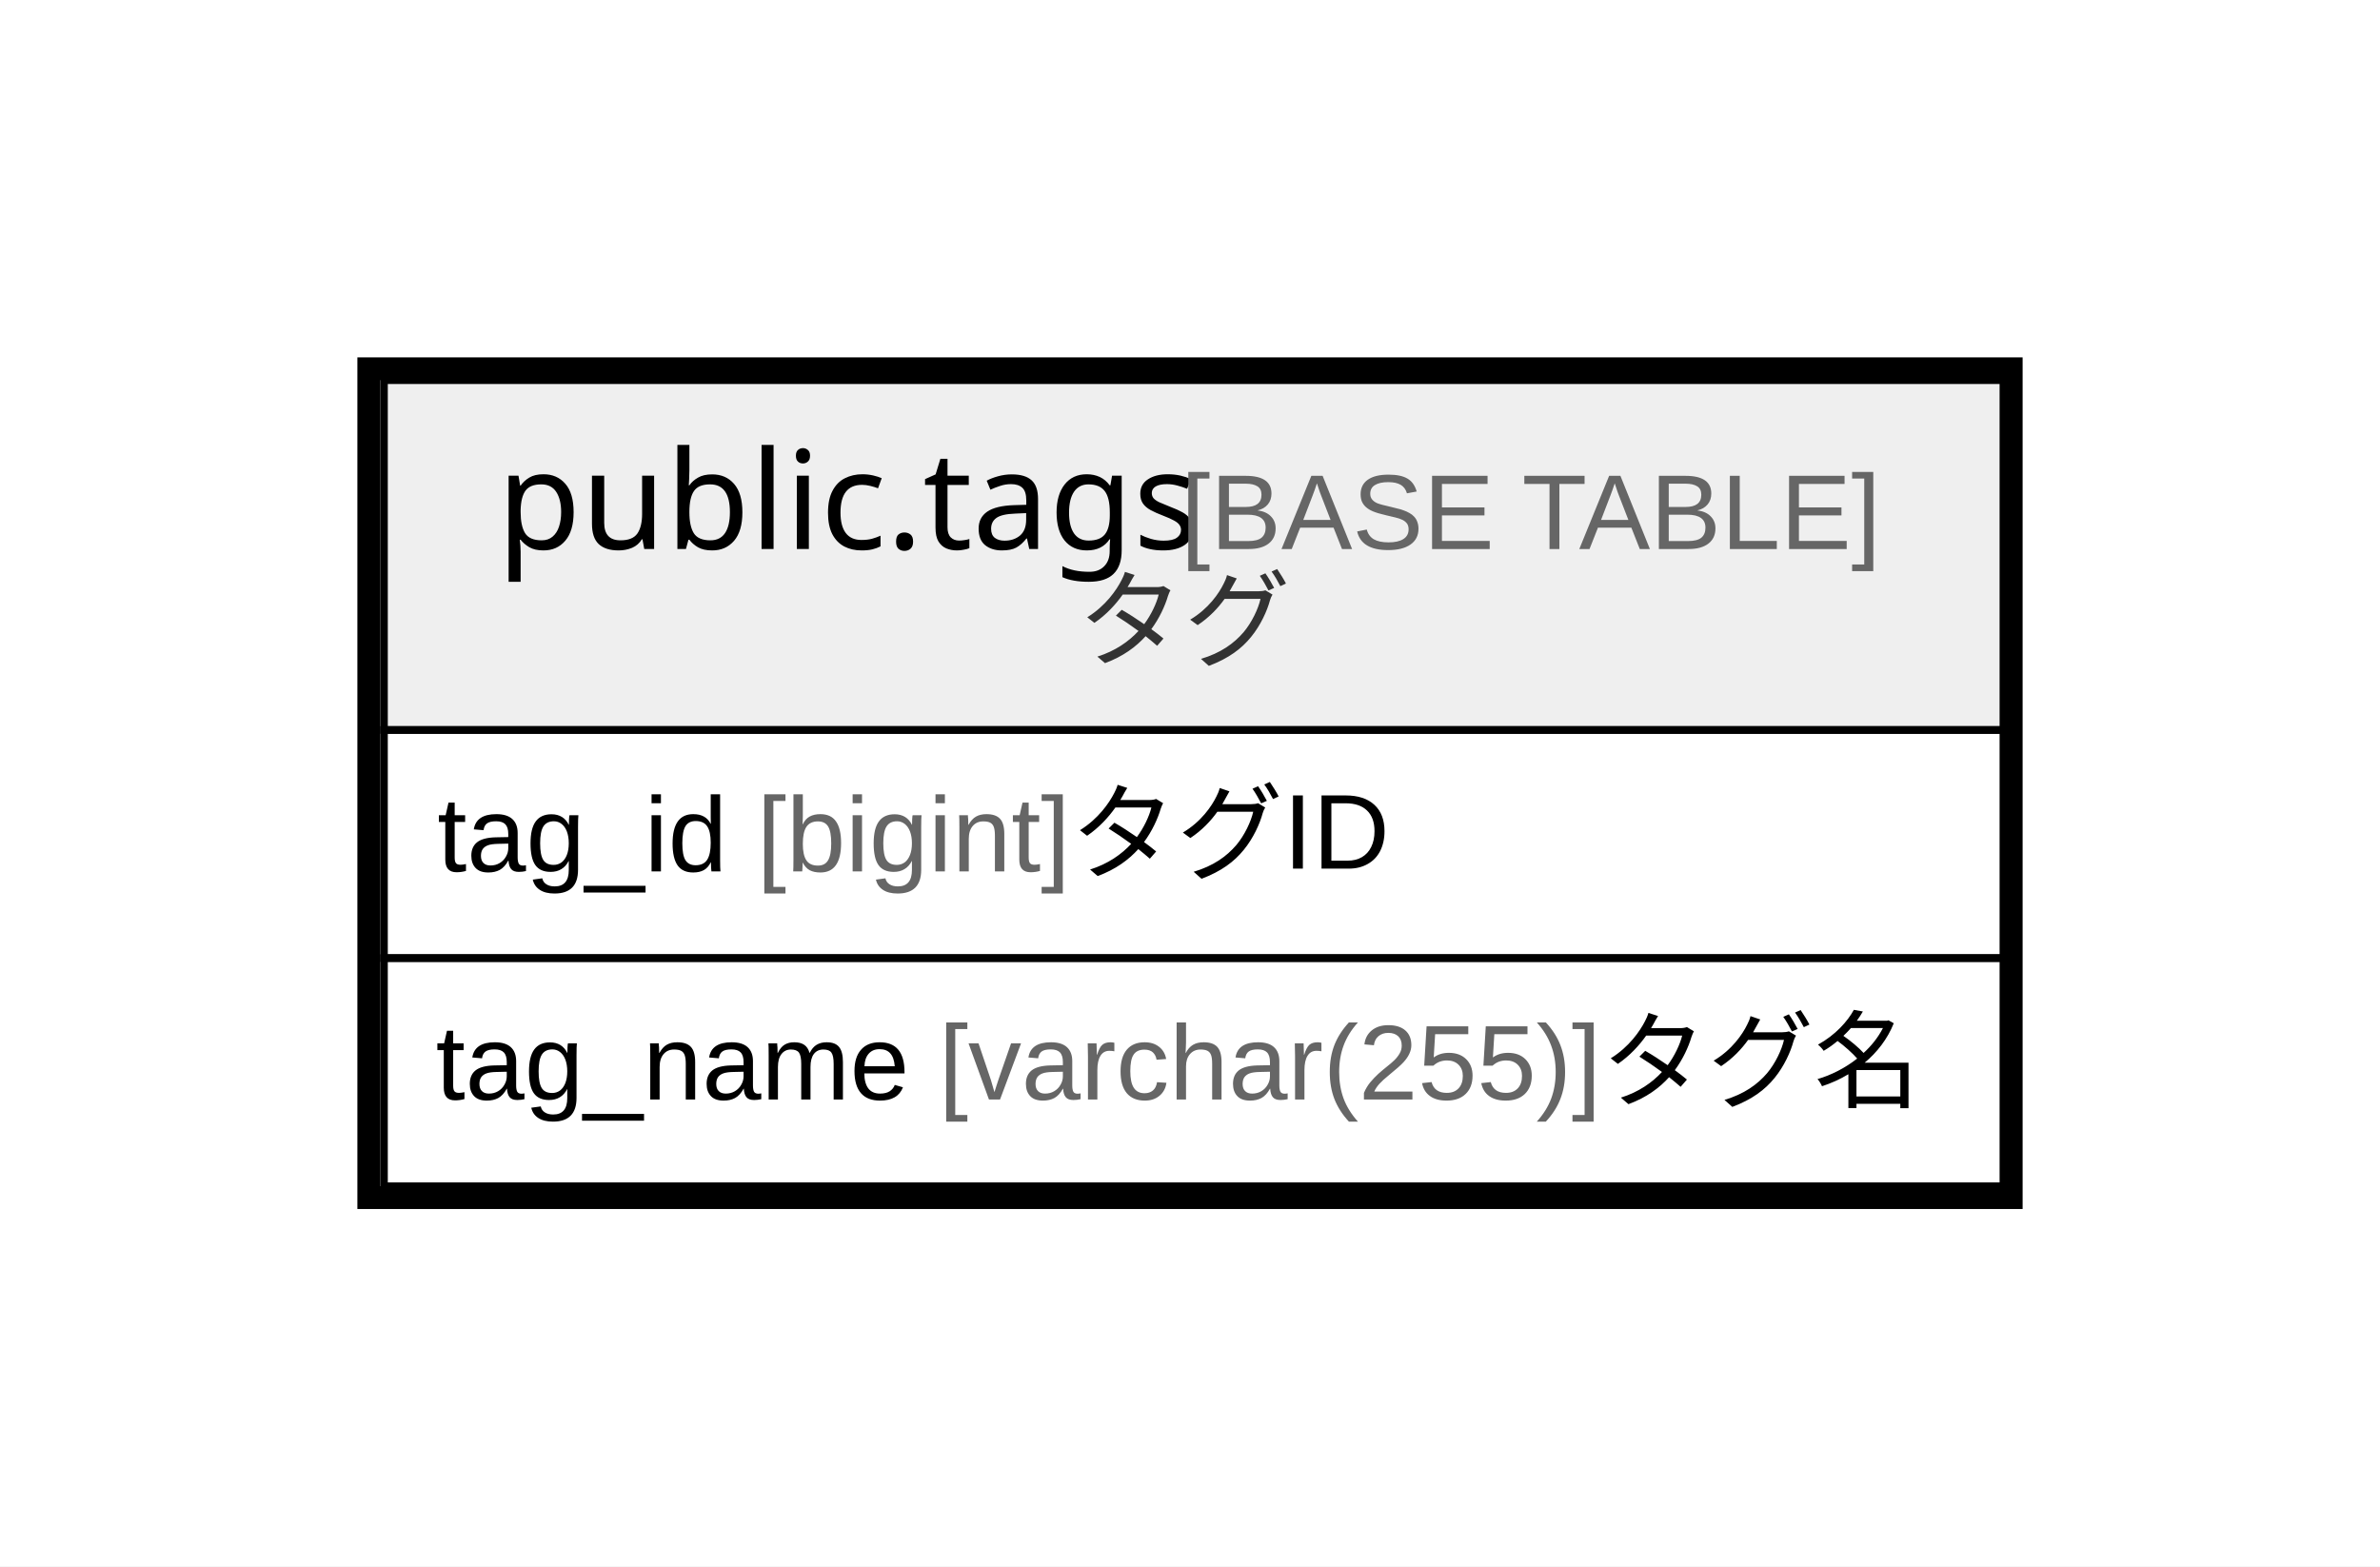
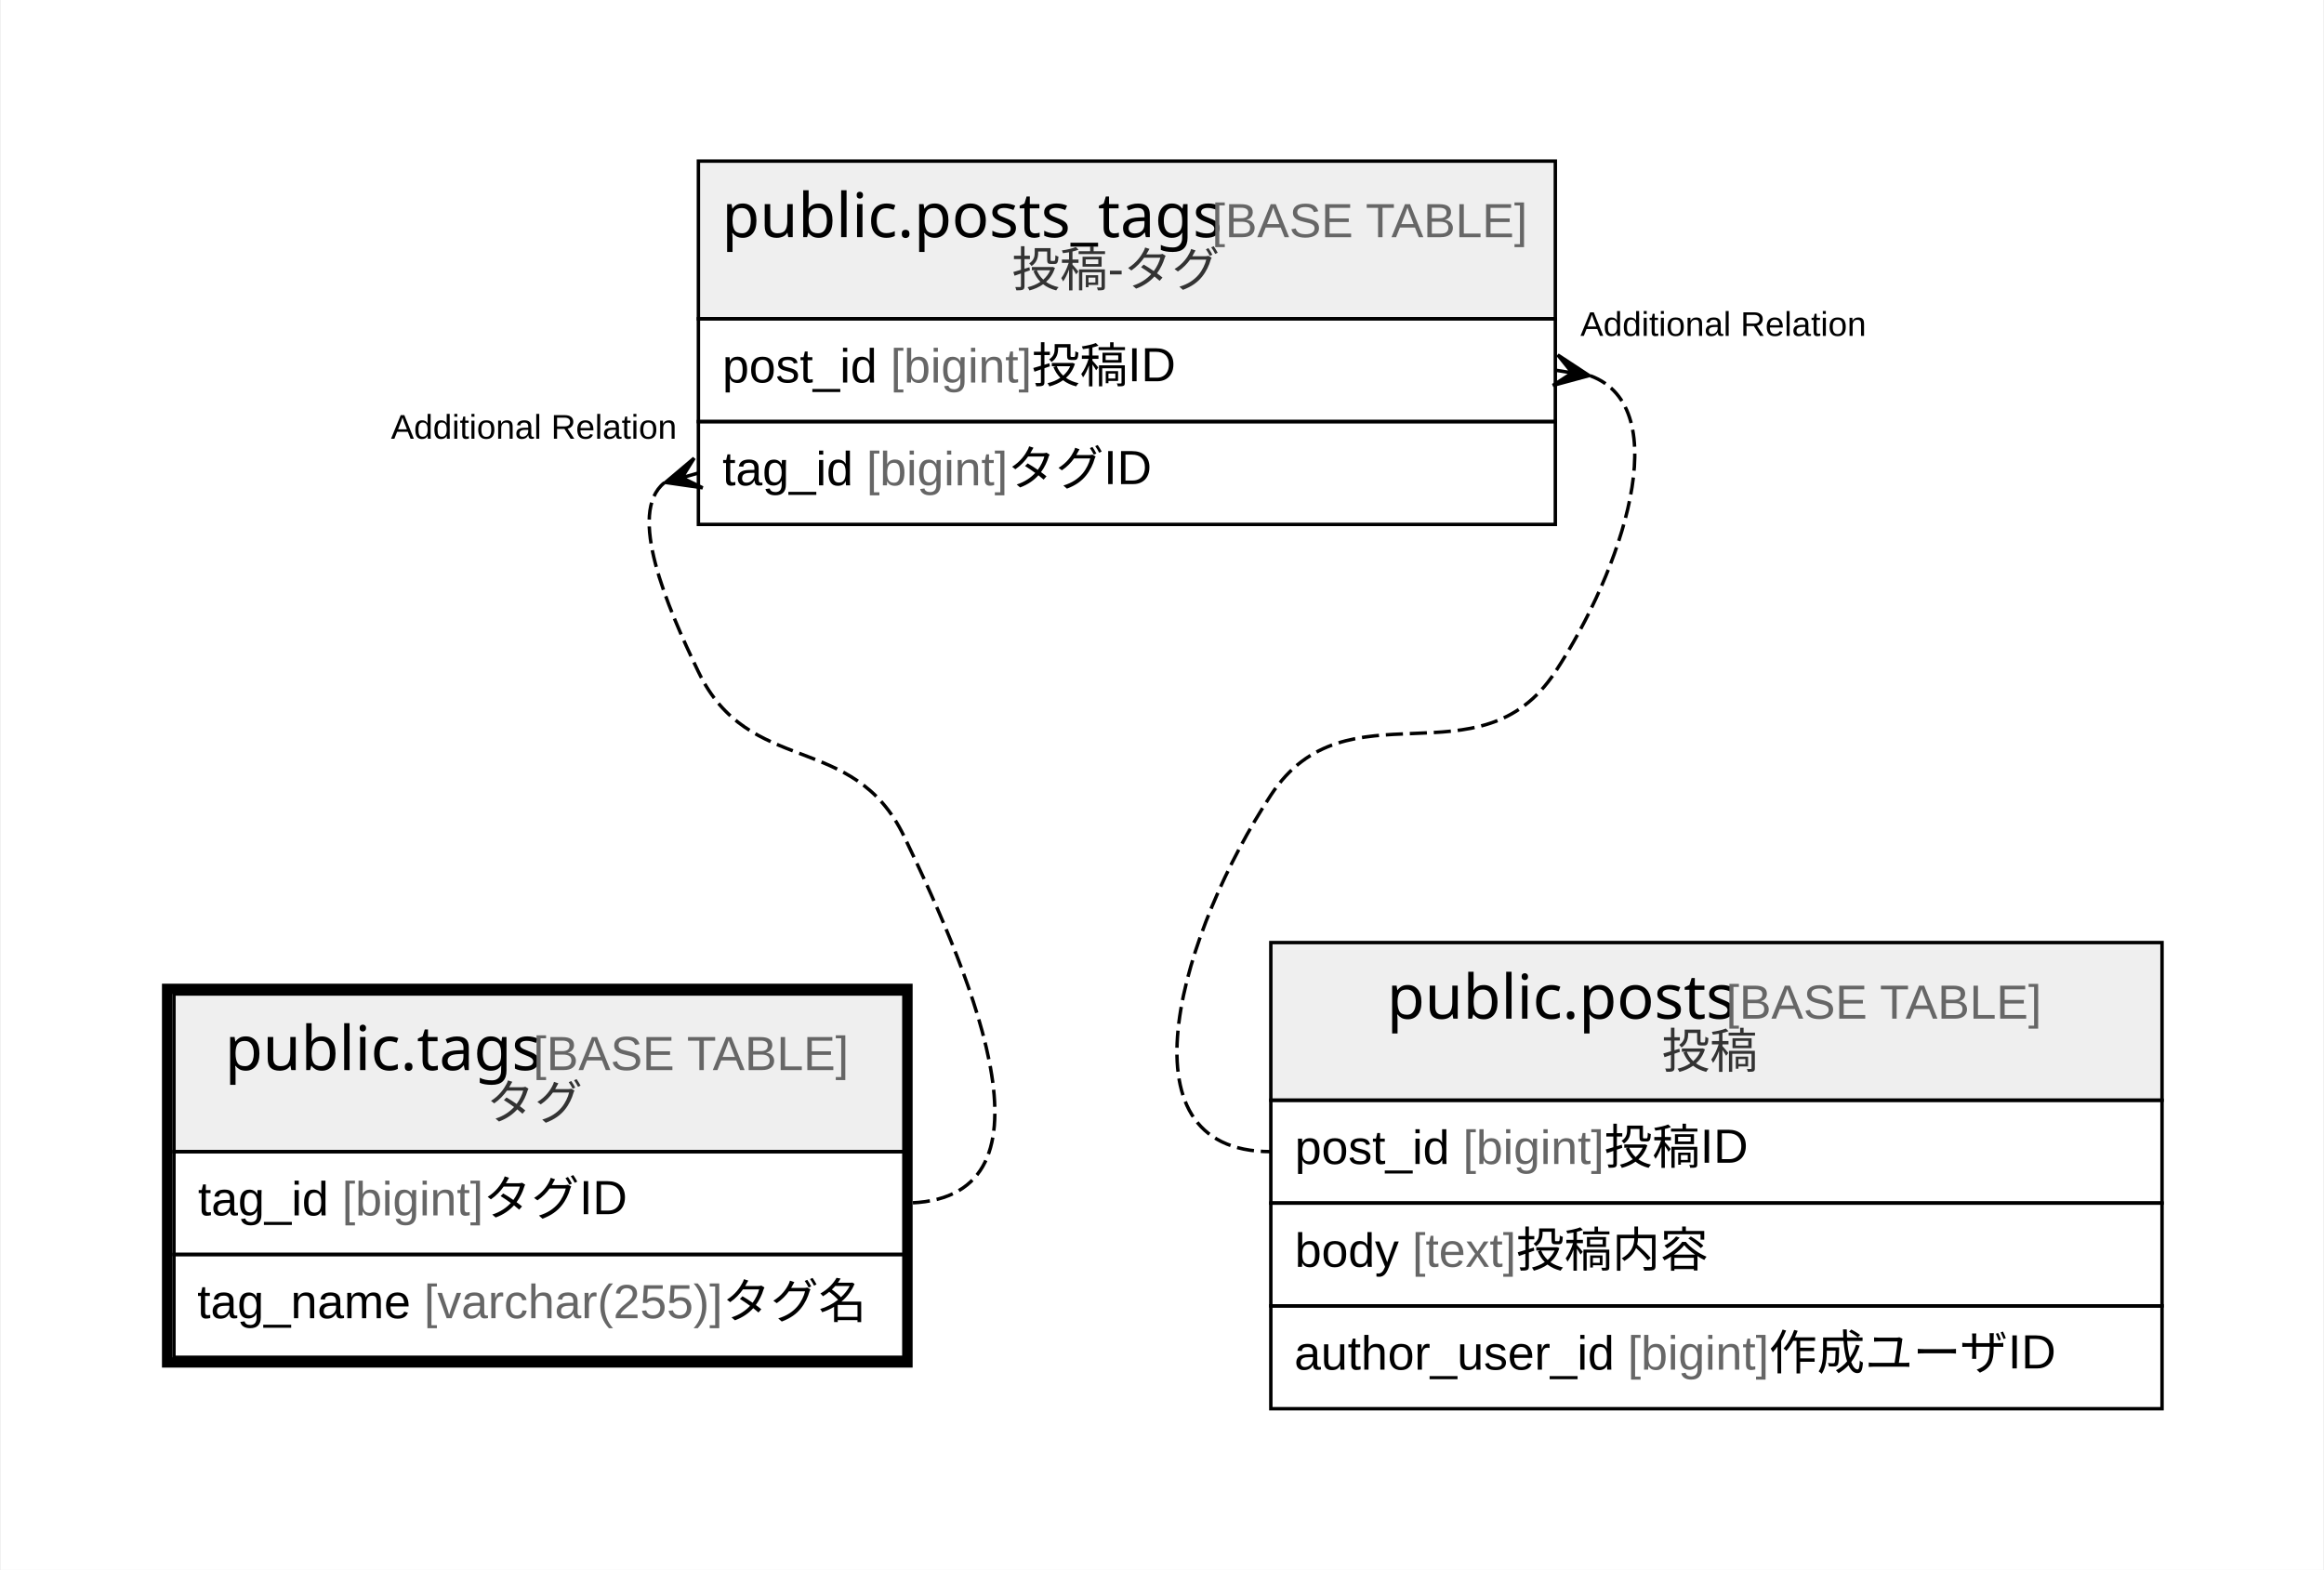
- <svg xmlns="http://www.w3.org/2000/svg" width="313pt" height="206pt" viewBox="0.00 0.00 313.00 206.00">
-   <g id="graph0" class="graph" transform="scale(1 1) rotate(0) translate(4 202)">
-     <polygon fill="#ffffff" stroke="transparent" points="-4,4 -4,-202 309,-202 309,4 -4,4" />
+ <svg xmlns="http://www.w3.org/2000/svg" width="678pt" height="458pt" viewBox="0.00 0.00 677.50 458.00">
+   <g id="graph0" class="graph" transform="scale(1 1) rotate(0) translate(4 454)">
+     <polygon fill="#ffffff" stroke="transparent" points="-4,4 -4,-454 673.5,-454 673.5,4 -4,4" />
    <g id="node1" class="node">
-       <polygon fill="#efefef" stroke="transparent" points="46.5,-106 46.5,-152 259.5,-152 259.5,-106 46.5,-106" />
-       <polygon fill="none" stroke="#000000" points="46.5,-106 46.5,-152 259.5,-152 259.5,-106 46.5,-106" />
-       <text text-anchor="start" x="61.361" y="-129.8" font-family="Arial Bold" font-size="18.00" fill="#000000">public.tags</text>
-       <text text-anchor="start" x="147.385" y="-129.8" font-family="Arial" font-size="14.00" fill="#000000"> </text>
-       <text text-anchor="start" x="151.276" y="-129.8" font-family="Arial" font-size="14.00" fill="#666666">[BASE TABLE]</text>
-       <text text-anchor="start" x="137.709" y="-115.4" font-family="Arial" font-size="14.00" fill="#333333">タグ</text>
-       <polygon fill="none" stroke="#000000" points="46.5,-76 46.5,-106 259.5,-106 259.5,-76 46.5,-76" />
-       <text text-anchor="start" x="53.5" y="-87.4" font-family="Arial" font-size="14.00" fill="#000000">tag_id </text>
-       <text text-anchor="start" x="95.518" y="-87.4" font-family="Arial" font-size="14.00" fill="#666666">[bigint]</text>
-       <text text-anchor="start" x="136.751" y="-87.4" font-family="Arial" font-size="14.00" fill="#000000"> タグID</text>
-       <polygon fill="none" stroke="#000000" points="46.5,-46 46.5,-76 259.5,-76 259.5,-46 46.5,-46" />
-       <text text-anchor="start" x="53.3" y="-57.4" font-family="Arial" font-size="14.00" fill="#000000">tag_name </text>
-       <text text-anchor="start" x="119.437" y="-57.4" font-family="Arial" font-size="14.00" fill="#666666">[varchar(255)]</text>
-       <text text-anchor="start" x="206.556" y="-57.4" font-family="Arial" font-size="14.00" fill="#000000"> タグ名</text>
-       <polygon fill="none" stroke="#000000" stroke-width="3" points="44.5,-44.5 44.5,-153.5 260.5,-153.5 260.5,-44.5 44.5,-44.5" />
+       <polygon fill="#efefef" stroke="transparent" points="46.5,-118 46.5,-164 259.5,-164 259.5,-118 46.5,-118" />
+       <polygon fill="none" stroke="#000000" points="46.5,-118 46.5,-164 259.5,-164 259.5,-118 46.5,-118" />
+       <text text-anchor="start" x="61.361" y="-141.8" font-family="Arial Bold" font-size="18.00" fill="#000000">public.tags</text>
+       <text text-anchor="start" x="147.385" y="-141.8" font-family="Arial" font-size="14.00" fill="#000000"> </text>
+       <text text-anchor="start" x="151.276" y="-141.8" font-family="Arial" font-size="14.00" fill="#666666">[BASE TABLE]</text>
+       <text text-anchor="start" x="137.709" y="-127.4" font-family="Arial" font-size="14.00" fill="#333333">タグ</text>
+       <polygon fill="none" stroke="#000000" points="46.5,-88 46.5,-118 259.5,-118 259.5,-88 46.5,-88" />
+       <text text-anchor="start" x="53.5" y="-99.4" font-family="Arial" font-size="14.00" fill="#000000">tag_id </text>
+       <text text-anchor="start" x="95.518" y="-99.4" font-family="Arial" font-size="14.00" fill="#666666">[bigint]</text>
+       <text text-anchor="start" x="136.751" y="-99.4" font-family="Arial" font-size="14.00" fill="#000000"> タグID</text>
+       <polygon fill="none" stroke="#000000" points="46.5,-58 46.5,-88 259.5,-88 259.5,-58 46.5,-58" />
+       <text text-anchor="start" x="53.3" y="-69.4" font-family="Arial" font-size="14.00" fill="#000000">tag_name </text>
+       <text text-anchor="start" x="119.437" y="-69.4" font-family="Arial" font-size="14.00" fill="#666666">[varchar(255)]</text>
+       <text text-anchor="start" x="206.556" y="-69.4" font-family="Arial" font-size="14.00" fill="#000000"> タグ名</text>
+       <polygon fill="none" stroke="#000000" stroke-width="3" points="44.5,-56.5 44.5,-165.5 260.5,-165.5 260.5,-56.5 44.5,-56.5" />
+     </g>
+     <g id="node2" class="node">
+       <polygon fill="#efefef" stroke="transparent" points="199.5,-361 199.5,-407 449.5,-407 449.5,-361 199.5,-361" />
+       <polygon fill="none" stroke="#000000" points="199.5,-361 199.5,-407 449.5,-407 449.5,-361 199.5,-361" />
+       <text text-anchor="start" x="206.351" y="-384.8" font-family="Arial Bold" font-size="18.00" fill="#000000">public.posts_tags</text>
+       <text text-anchor="start" x="345.395" y="-384.8" font-family="Arial" font-size="14.00" fill="#000000"> </text>
+       <text text-anchor="start" x="349.286" y="-384.8" font-family="Arial" font-size="14.00" fill="#666666">[BASE TABLE]</text>
+       <text text-anchor="start" x="290.93" y="-370.4" font-family="Arial" font-size="14.00" fill="#333333">投稿-タグ</text>
+       <polygon fill="none" stroke="#000000" points="199.5,-331 199.5,-361 449.5,-361 449.5,-331 199.5,-331" />
+       <text text-anchor="start" x="206.5" y="-342.4" font-family="Arial" font-size="14.00" fill="#000000">post_id </text>
+       <text text-anchor="start" x="255.518" y="-342.4" font-family="Arial" font-size="14.00" fill="#666666">[bigint]</text>
+       <text text-anchor="start" x="296.751" y="-342.4" font-family="Arial" font-size="14.00" fill="#000000"> 投稿ID</text>
+       <polygon fill="none" stroke="#000000" points="199.5,-301 199.5,-331 449.5,-331 449.5,-301 199.5,-301" />
+       <text text-anchor="start" x="206.5" y="-312.4" font-family="Arial" font-size="14.00" fill="#000000">tag_id </text>
+       <text text-anchor="start" x="248.518" y="-312.4" font-family="Arial" font-size="14.00" fill="#666666">[bigint]</text>
+       <text text-anchor="start" x="289.751" y="-312.4" font-family="Arial" font-size="14.00" fill="#000000"> タグID</text>
+     </g>
+     <g id="edge1" class="edge">
+       <path fill="none" stroke="#000000" stroke-dasharray="5,2" d="M189.565,-313.154C178.643,-304.39 190.253,-277.24 199.5,-258 214.293,-227.22 244.707,-240.78 259.5,-210 280.101,-167.138 307.056,-103 259.5,-103" />
+       <polygon fill="#000000" stroke="#000000" points="189.887,-313.246 198.261,-320.326 194.693,-314.623 199.5,-316 199.5,-316 199.5,-316 194.693,-314.623 200.739,-311.674 189.887,-313.246 189.887,-313.246" />
+       <text text-anchor="start" x="109.825" y="-326" font-family="Arial" font-size="10.00" fill="#000000">Additional Relation</text>
+     </g>
+     <g id="node3" class="node">
+       <polygon fill="#efefef" stroke="transparent" points="366.5,-133 366.5,-179 626.5,-179 626.5,-133 366.5,-133" />
+       <polygon fill="none" stroke="#000000" points="366.5,-133 366.5,-179 626.5,-179 626.5,-133 366.5,-133" />
+       <text text-anchor="start" x="400.361" y="-156.8" font-family="Arial Bold" font-size="18.00" fill="#000000">public.posts</text>
+       <text text-anchor="start" x="495.385" y="-156.8" font-family="Arial" font-size="14.00" fill="#000000"> </text>
+       <text text-anchor="start" x="499.276" y="-156.8" font-family="Arial" font-size="14.00" fill="#666666">[BASE TABLE]</text>
+       <text text-anchor="start" x="480.551" y="-142.4" font-family="Arial" font-size="14.00" fill="#333333">投稿</text>
+       <polygon fill="none" stroke="#000000" points="366.5,-103 366.5,-133 626.5,-133 626.5,-103 366.5,-103" />
+       <text text-anchor="start" x="373.5" y="-114.4" font-family="Arial" font-size="14.00" fill="#000000">post_id </text>
+       <text text-anchor="start" x="422.518" y="-114.4" font-family="Arial" font-size="14.00" fill="#666666">[bigint]</text>
+       <text text-anchor="start" x="463.751" y="-114.4" font-family="Arial" font-size="14.00" fill="#000000"> 投稿ID</text>
+       <polygon fill="none" stroke="#000000" points="366.5,-73 366.5,-103 626.5,-103 626.5,-73 366.5,-73" />
+       <text text-anchor="start" x="373.5" y="-84.4" font-family="Arial" font-size="14.00" fill="#000000">body </text>
+       <text text-anchor="start" x="407.738" y="-84.4" font-family="Arial" font-size="14.00" fill="#666666">[text]</text>
+       <text text-anchor="start" x="438.083" y="-84.4" font-family="Arial" font-size="14.00" fill="#000000"> 投稿内容</text>
+       <polygon fill="none" stroke="#000000" points="366.5,-43 366.5,-73 626.5,-73 626.5,-43 366.5,-43" />
+       <text text-anchor="start" x="373.334" y="-54.4" font-family="Arial" font-size="14.00" fill="#000000">author_user_id </text>
+       <text text-anchor="start" x="470.586" y="-54.4" font-family="Arial" font-size="14.00" fill="#666666">[bigint]</text>
+       <text text-anchor="start" x="511.819" y="-54.4" font-family="Arial" font-size="14.00" fill="#000000"> 作成ユーザID</text>
+     </g>
+     <g id="edge2" class="edge">
+       <path fill="none" stroke="#000000" stroke-dasharray="5,2" d="M459.716,-344.37C484.986,-335 468.78,-287.377 449.5,-258 427.438,-224.383 388.562,-255.617 366.5,-222 341.139,-183.357 320.278,-118 366.5,-118" />
+       <polygon fill="#000000" stroke="#000000" points="459.375,-344.425 448.791,-341.556 454.438,-345.212 449.5,-346 449.5,-346 449.5,-346 454.438,-345.212 450.209,-350.444 459.375,-344.425 459.375,-344.425" />
+       <text text-anchor="start" x="456.825" y="-356" font-family="Arial" font-size="10.00" fill="#000000">Additional Relation</text>
    </g>
  </g>
</svg>
